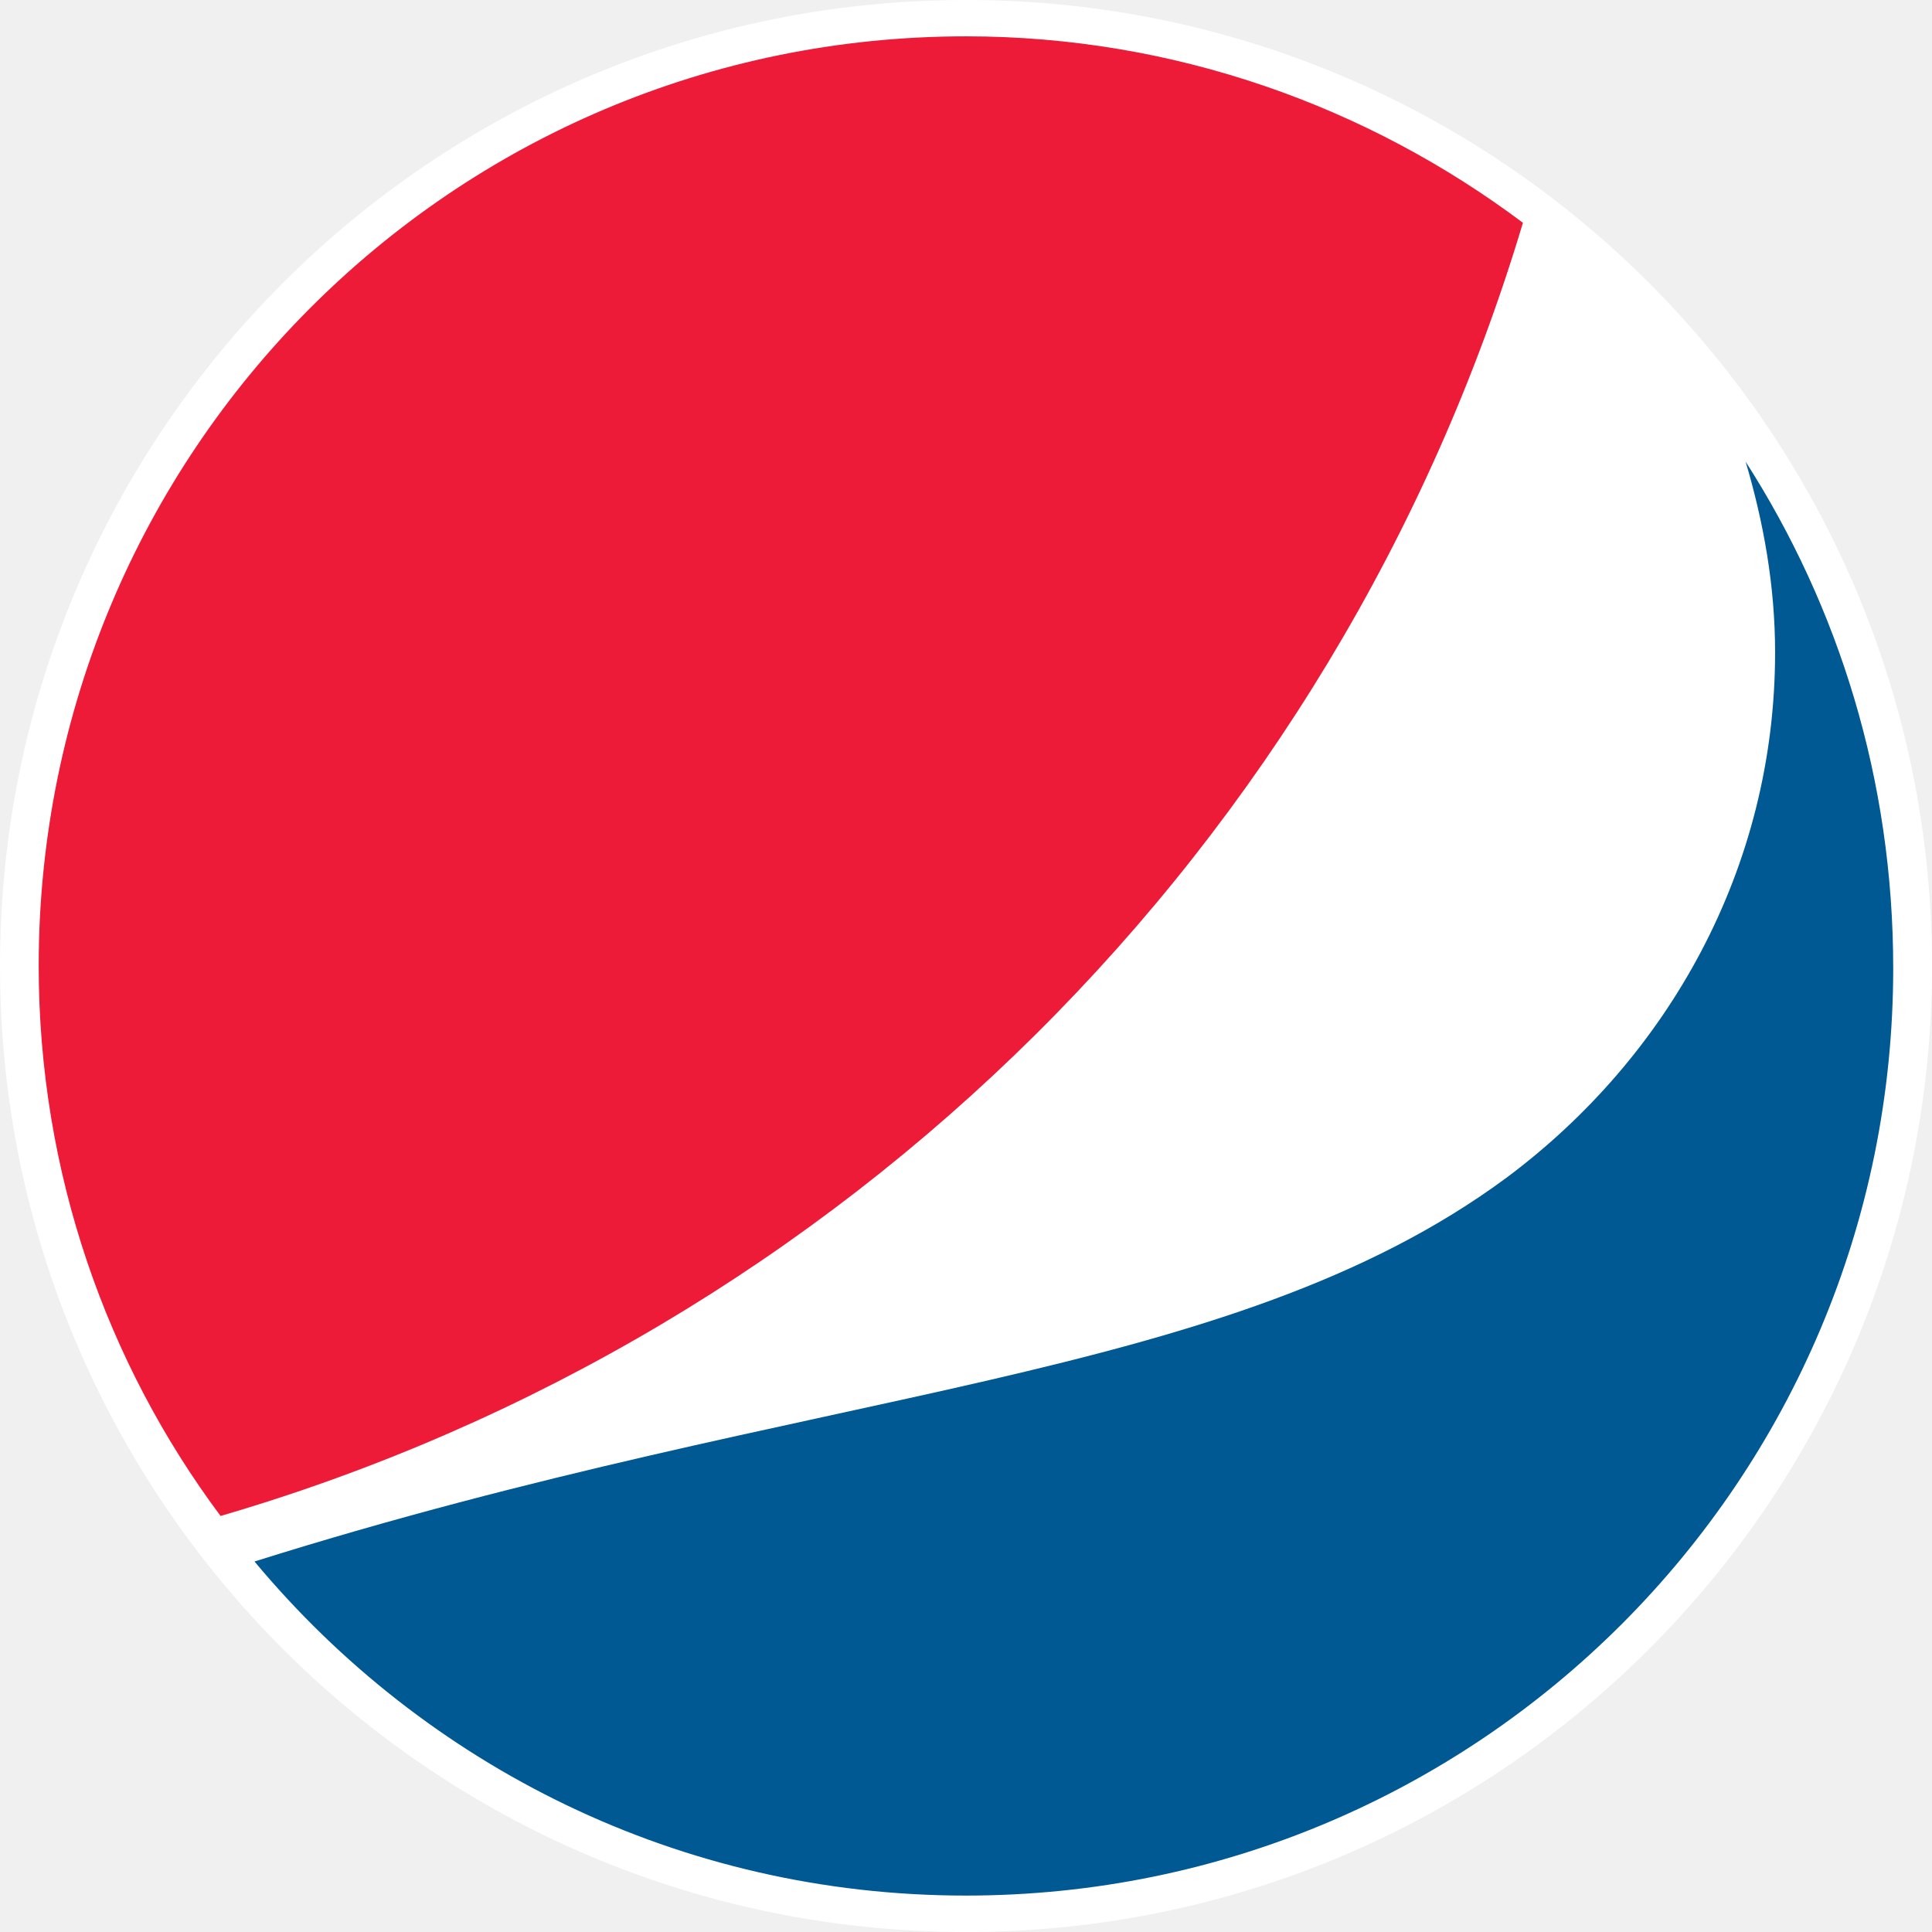
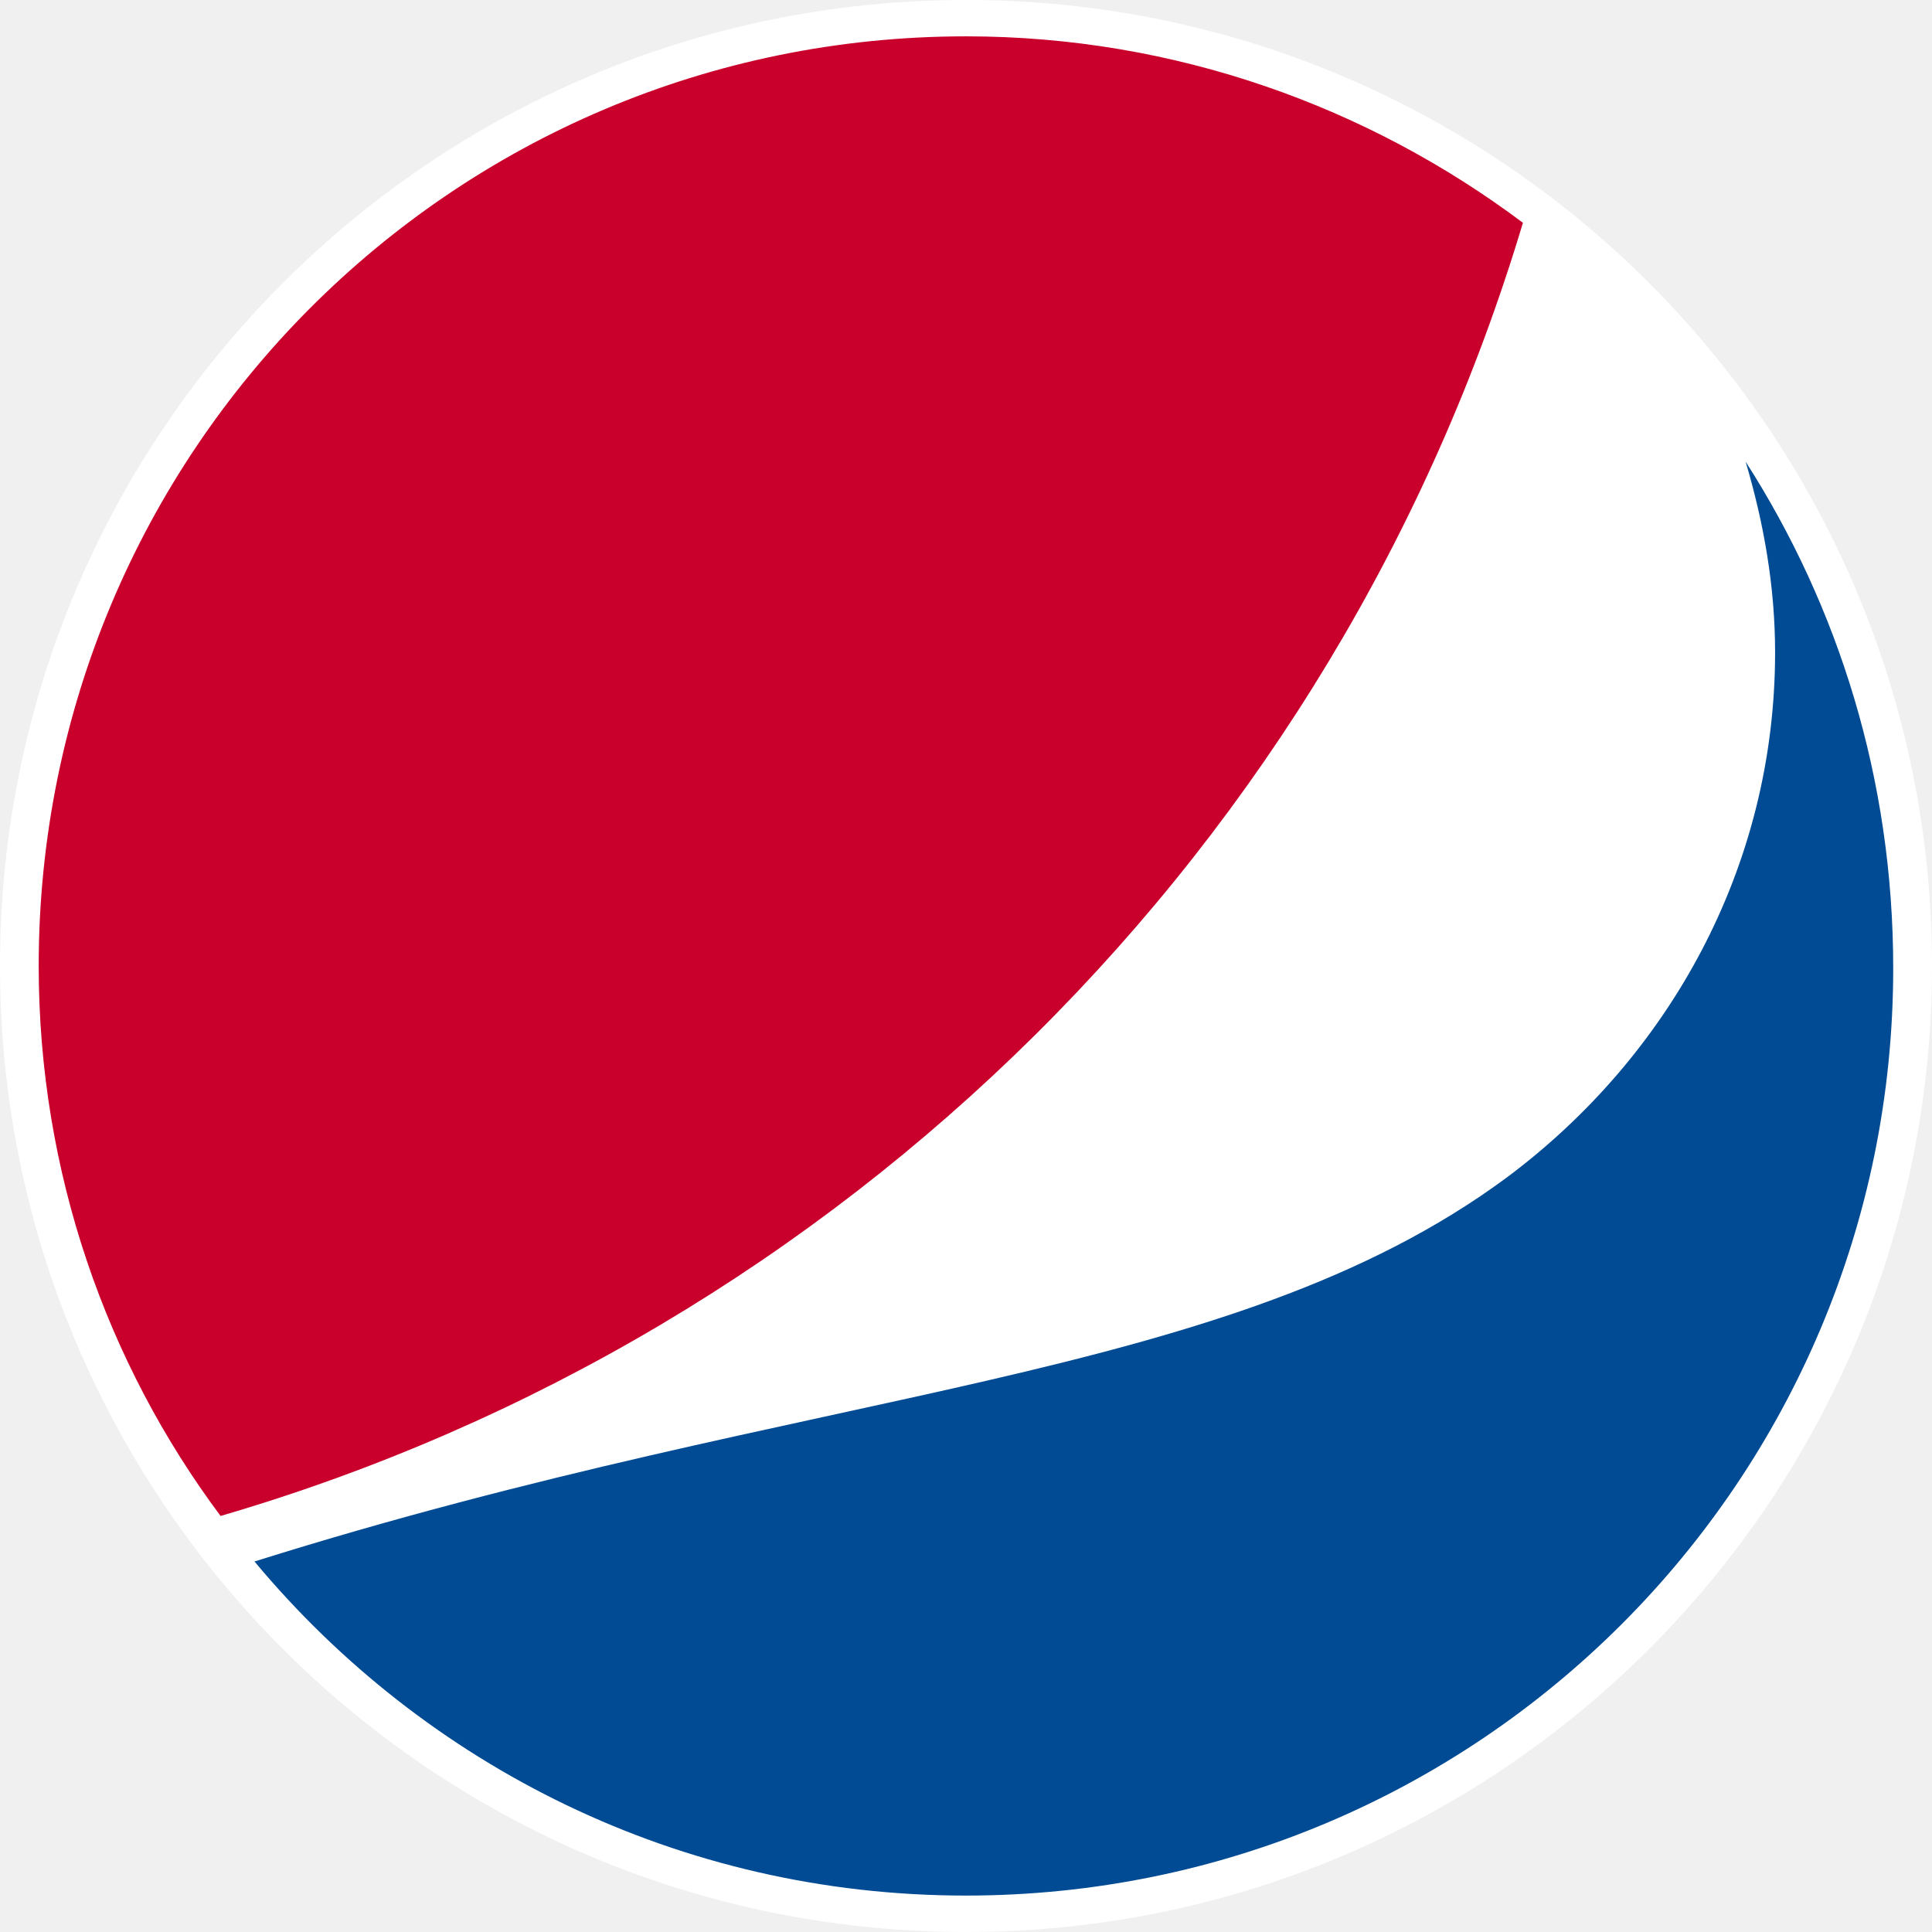
<svg xmlns="http://www.w3.org/2000/svg" id="svg431" version="1.1" viewBox="0 0 22.49 22.49" height="22.49mm" width="22.49mm">
  <defs id="defs425" />
  <circle style="fill:#ffffff;fill-opacity:1;stroke:none;stroke-width:38.038;stroke-linecap:square" id="path63" cx="11.245" cy="11.245" r="11.245" />
  <g transform="translate(222.1555,-194.285)" id="layer1">
-     <path id="path392" d="m -201.836,199.656 c 0.212,0.714 0.344,1.455 0.344,2.223 0,2.514 -1.244,4.71 -3.122,6.112 -3.254,2.408 -8.017,2.408 -14.579,4.471 1.984,2.381 4.948,3.889 8.281,3.889 5.98,0 10.795,-4.842 10.795,-10.795 0,-2.196 -0.635,-4.207 -1.72,-5.9" style="fill:#005992;stroke-width:0.265" />
-     <path id="path394" d="m -204.428,196.878 c -1.799,-1.349 -4.048,-2.17 -6.482,-2.17 -5.98,0 -10.795,4.842 -10.795,10.821 0,2.408 0.794,4.63 2.117,6.403 7.25,-2.117 12.991,-7.805 15.161,-15.055" style="fill:#ed1a38;stroke-width:0.265" />
+     <path id="path392" d="m -201.836,199.656 c 0.212,0.714 0.344,1.455 0.344,2.223 0,2.514 -1.244,4.71 -3.122,6.112 -3.254,2.408 -8.017,2.408 -14.579,4.471 1.984,2.381 4.948,3.889 8.281,3.889 5.98,0 10.795,-4.842 10.795,-10.795 0,-2.196 -0.635,-4.207 -1.72,-5.9" style="fill:#004b93;stroke-width:0.265;fill-opacity:1" />
+     <path id="path394" d="m -204.428,196.878 c -1.799,-1.349 -4.048,-2.17 -6.482,-2.17 -5.98,0 -10.795,4.842 -10.795,10.821 0,2.408 0.794,4.63 2.117,6.403 7.25,-2.117 12.991,-7.805 15.161,-15.055" style="fill:#c9002b;stroke-width:0.265;fill-opacity:1" />
  </g>
</svg>
